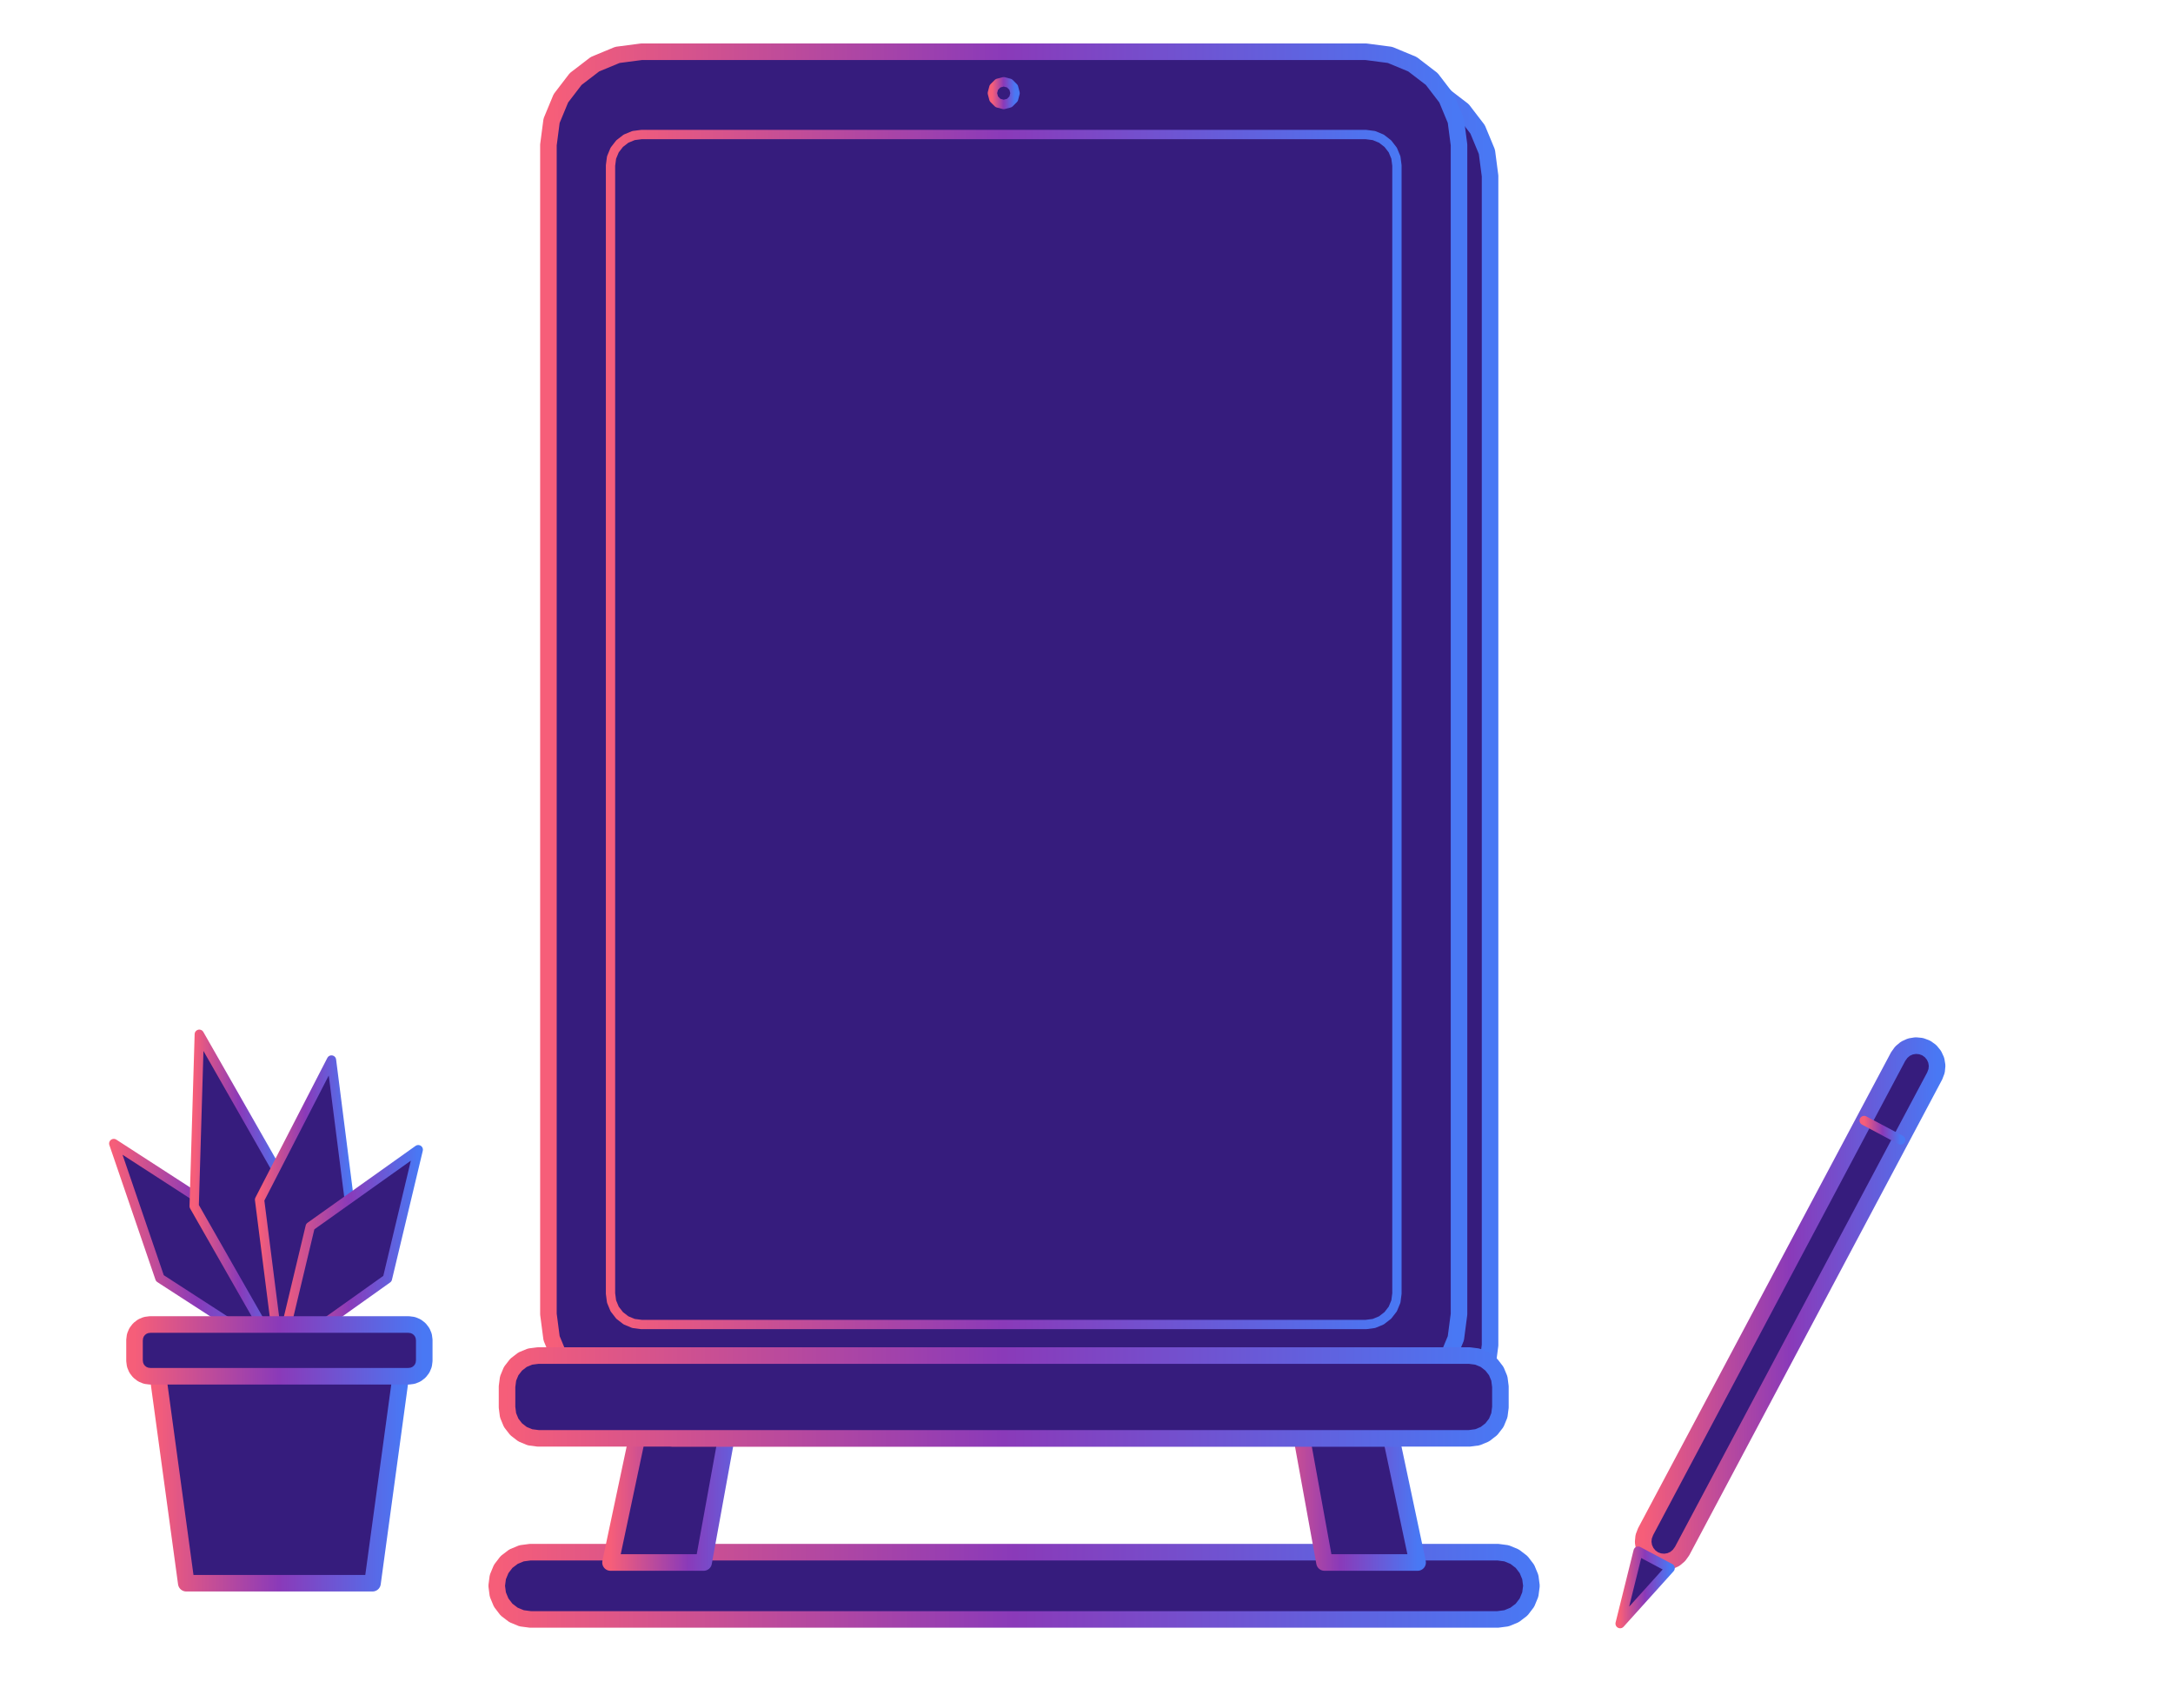
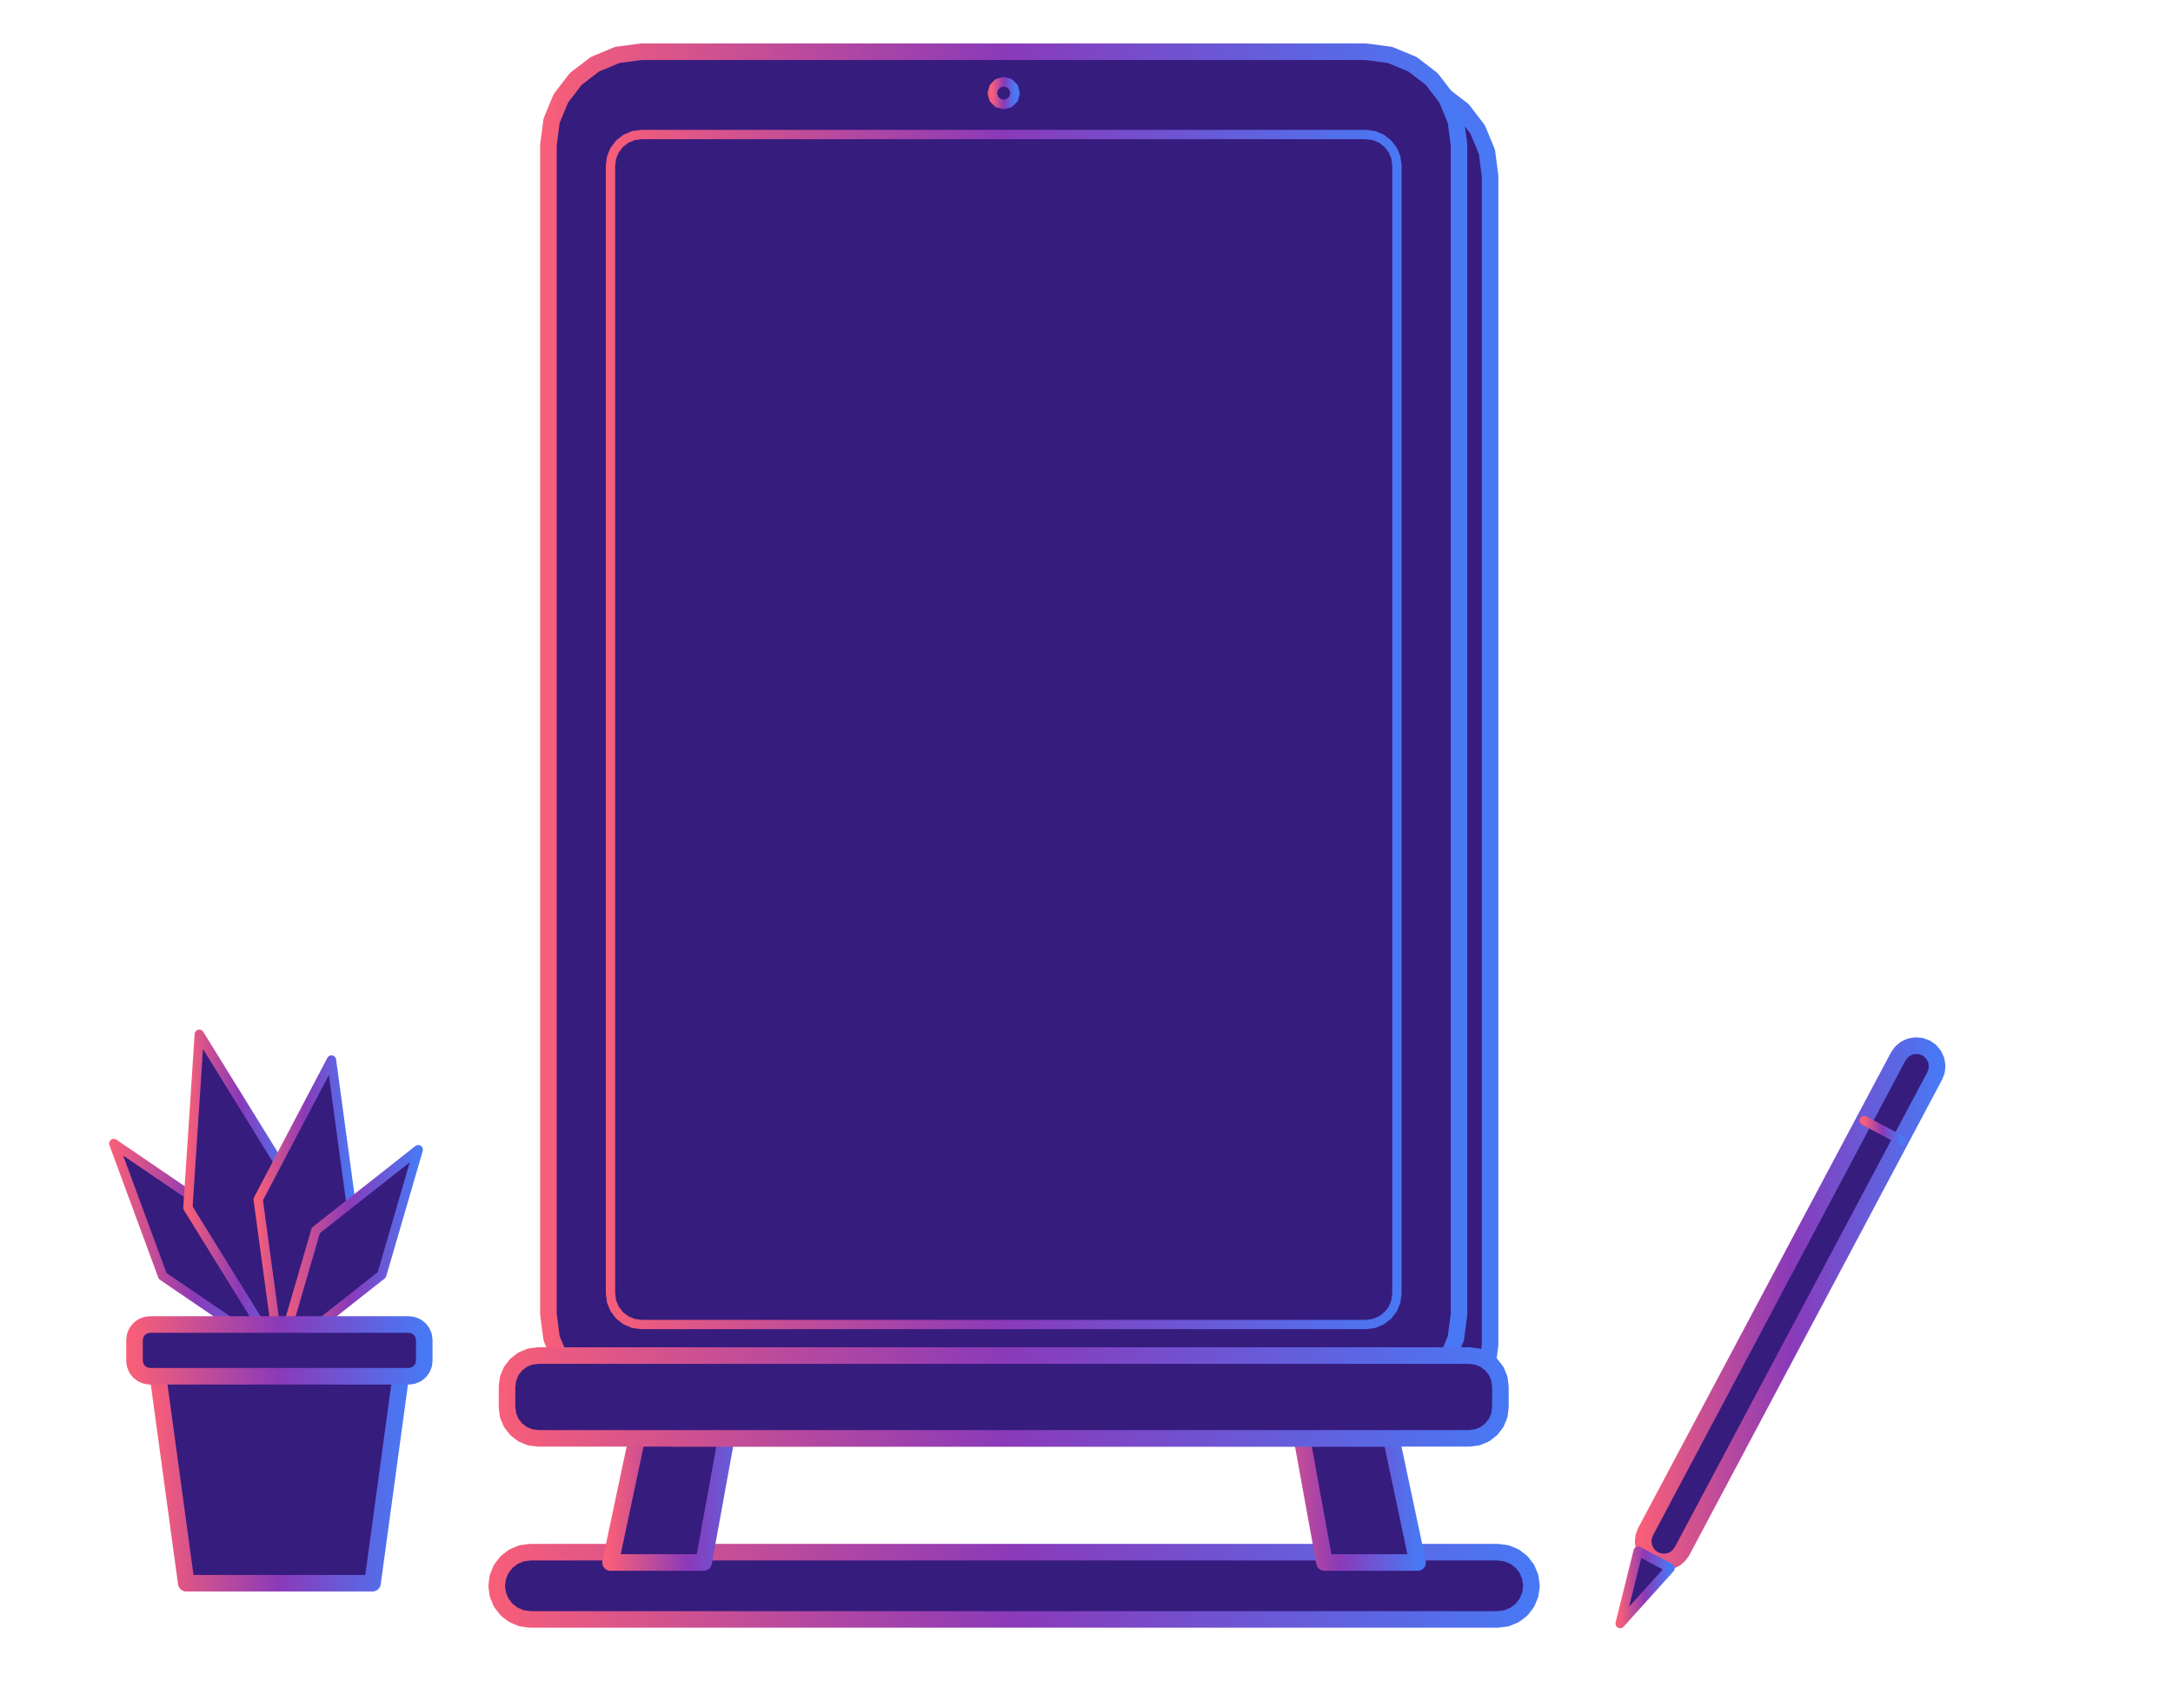
<svg xmlns="http://www.w3.org/2000/svg" viewBox="0 0 420 330">
  <defs>
    <linearGradient id="vaporwaveGrad" x1="0%" y1="0%" x2="100%" y2="0%">
      <stop offset="0%" stop-color="#f65e79" />
      <stop offset="50%" stop-color="#8a3ab9" />
      <stop offset="100%" stop-color="#4978f4" />
    </linearGradient>
  </defs>
  <path d="M 289.5,300.0 L 291.18,300.22 L 292.75,300.87 L 294.1,301.9 L 295.13,303.25 L 295.78,304.82 L 296.0,306.5 L 296.0,306.5 L 295.78,308.18 L 295.13,309.75 L 294.1,311.1 L 292.75,312.13 L 291.18,312.78 L 289.5,313.0 L 102.5,313.0 L 100.82,312.78 L 99.25,312.13 L 97.9,311.1 L 96.87,309.75 L 96.22,308.18 L 96.0,306.5 L 96.0,306.5 L 96.22,304.82 L 96.87,303.25 L 97.9,301.9 L 99.25,300.87 L 100.82,300.22 L 102.5,300.0 L 289.5,300.0" fill="#361c7d" fill-rule="nonzero" />
  <path d="M 289.5,300 L 291.18,300.22 L 292.75,300.87 L 294.1,301.9 L 295.13,303.25 L 295.78,304.82 L 296,306.5 L 296,306.5 L 295.78,308.18 L 295.13,309.75 L 294.1,311.1 L 292.75,312.13 L 291.18,312.78 L 289.5,313 L 102.5,313 L 100.82,312.78 L 99.25,312.13 L 97.9,311.1 L 96.87,309.75 L 96.22,308.18 L 96,306.5 L 96,306.5 L 96.22,304.82 L 96.87,303.25 L 97.9,301.9 L 99.25,300.87 L 100.82,300.22 L 102.5,300 Z" fill="none" stroke="url(#vaporwaveGrad)" stroke-width="3.2" stroke-linejoin="round" stroke-linecap="round" />
  <path d="M 132.0,236.0 L 148.0,236.0 L 136.0,302.0 L 118.0,302.0 L 132.0,236.0" fill="#361c7d" fill-rule="nonzero" />
  <path d="M 132,236 L 148,236 L 136,302 L 118,302 Z" fill="none" stroke="url(#vaporwaveGrad)" stroke-width="3.2" stroke-linejoin="round" stroke-linecap="round" />
  <path d="M 244.0,236.0 L 260.0,236.0 L 274.0,302.0 L 256.0,302.0 L 244.0,236.0" fill="#361c7d" fill-rule="nonzero" />
  <path d="M 244,236 L 260,236 L 274,302 L 256,302 Z" fill="none" stroke="url(#vaporwaveGrad)" stroke-width="3.2" stroke-linejoin="round" stroke-linecap="round" />
  <path d="M 270.0,16.0 L 274.66,16.61 L 279.0,18.41 L 282.73,21.27 L 285.59,25.0 L 287.39,29.34 L 288.0,34.0 L 288.0,260.0 L 287.39,264.66 L 285.59,269.0 L 282.73,272.73 L 279.0,275.59 L 274.66,277.39 L 270.0,278.0 L 130.0,278.0 L 125.34,277.39 L 121.0,275.59 L 117.27,272.73 L 114.41,269.0 L 112.61,264.66 L 112.0,260.0 L 112.0,34.0 L 112.61,29.34 L 114.41,25.0 L 117.27,21.27 L 121.0,18.41 L 125.34,16.61 L 130.0,16.0 L 270.0,16.0" fill="#361c7d" fill-rule="nonzero" />
  <path d="M 270,16 L 274.66,16.61 L 279,18.41 L 282.73,21.27 L 285.59,25 L 287.39,29.34 L 288,34 L 288,260 L 287.39,264.66 L 285.59,269 L 282.73,272.73 L 279,275.59 L 274.66,277.39 L 270,278 L 130,278 L 125.34,277.39 L 121,275.59 L 117.27,272.73 L 114.41,269 L 112.61,264.66 L 112,260 L 112,34 L 112.61,29.34 L 114.41,25 L 117.27,21.27 L 121,18.41 L 125.34,16.61 L 130,16 Z" fill="none" stroke="url(#vaporwaveGrad)" stroke-width="3.2" stroke-linejoin="round" stroke-linecap="round" />
  <path d="M 264.0,10.0 L 268.66,10.61 L 273.0,12.41 L 276.73,15.27 L 279.59,19.0 L 281.39,23.34 L 282.0,28.0 L 282.0,254.0 L 281.39,258.66 L 279.59,263.0 L 276.73,266.73 L 273.0,269.59 L 268.66,271.39 L 264.0,272.0 L 124.0,272.0 L 119.34,271.39 L 115.0,269.59 L 111.27,266.73 L 108.41,263.0 L 106.61,258.66 L 106.0,254.0 L 106.0,28.0 L 106.61,23.34 L 108.41,19.0 L 111.27,15.27 L 115.0,12.41 L 119.34,10.61 L 124.0,10.0 L 264.0,10.0" fill="#361c7d" fill-rule="nonzero" />
  <path d="M 264,10 L 268.66,10.61 L 273,12.41 L 276.73,15.27 L 279.59,19 L 281.39,23.34 L 282,28 L 282,254 L 281.39,258.66 L 279.59,263 L 276.73,266.73 L 273,269.59 L 268.66,271.39 L 264,272 L 124,272 L 119.34,271.39 L 115,269.59 L 111.27,266.73 L 108.41,263 L 106.61,258.66 L 106,254 L 106,28 L 106.61,23.34 L 108.41,19 L 111.27,15.27 L 115,12.41 L 119.34,10.61 L 124,10 Z" fill="none" stroke="url(#vaporwaveGrad)" stroke-width="3.2" stroke-linejoin="round" stroke-linecap="round" />
  <path d="M 264.0,26.0 L 265.55,26.2 L 267.0,26.8 L 268.24,27.76 L 269.2,29.0 L 269.8,30.45 L 270.0,32.0 L 270.0,250.0 L 269.8,251.55 L 269.2,253.0 L 268.24,254.24 L 267.0,255.2 L 265.55,255.8 L 264.0,256.0 L 124.0,256.0 L 122.45,255.8 L 121.0,255.2 L 119.76,254.24 L 118.8,253.0 L 118.2,251.55 L 118.0,250.0 L 118.0,32.0 L 118.2,30.45 L 118.8,29.0 L 119.76,27.76 L 121.0,26.8 L 122.45,26.2 L 124.0,26.0 L 264.0,26.0" fill="#361c7d" fill-rule="nonzero" />
  <path d="M 264,26 L 265.55,26.2 L 267,26.8 L 268.24,27.76 L 269.2,29 L 269.8,30.45 L 270,32 L 270,250 L 269.8,251.55 L 269.2,253 L 268.24,254.24 L 267,255.2 L 265.55,255.8 L 264,256 L 124,256 L 122.45,255.8 L 121,255.2 L 119.76,254.24 L 118.8,253 L 118.2,251.55 L 118,250 L 118,32 L 118.2,30.45 L 118.8,29 L 119.76,27.76 L 121,26.8 L 122.45,26.2 L 124,26 Z" fill="none" stroke="url(#vaporwaveGrad)" stroke-width="1.8" stroke-linejoin="round" stroke-linecap="round" />
  <path d="M 196.2,18.0 L 195.91,19.1 L 195.1,19.91 L 194.0,20.2 L 192.9,19.91 L 192.09,19.1 L 191.8,18.0 L 192.09,16.9 L 192.9,16.09 L 194.0,15.8 L 195.1,16.09 L 195.91,16.9 L 196.2,18.0" fill="#361c7d" fill-rule="nonzero" />
  <path d="M 196.2,18 L 195.91,19.1 L 195.1,19.91 L 194,20.2 L 192.9,19.91 L 192.09,19.1 L 191.8,18 L 192.09,16.9 L 192.9,16.09 L 194,15.8 L 195.1,16.09 L 195.91,16.9 L 196.2,18 Z" fill="none" stroke="url(#vaporwaveGrad)" stroke-width="1.8" stroke-linejoin="round" stroke-linecap="round" />
  <path d="M 284.0,262.0 L 285.55,262.2 L 287.0,262.8 L 288.24,263.76 L 289.2,265.0 L 289.8,266.45 L 290.0,268.0 L 290.0,272.0 L 289.8,273.55 L 289.2,275.0 L 288.24,276.24 L 287.0,277.2 L 285.55,277.8 L 284.0,278.0 L 104.0,278.0 L 102.45,277.8 L 101.0,277.2 L 99.76,276.24 L 98.8,275.0 L 98.2,273.55 L 98.0,272.0 L 98.0,268.0 L 98.2,266.45 L 98.8,265.0 L 99.76,263.76 L 101.0,262.8 L 102.45,262.2 L 104.0,262.0 L 284.0,262.0" fill="#361c7d" fill-rule="nonzero" />
  <path d="M 284,262 L 285.55,262.2 L 287,262.8 L 288.24,263.76 L 289.2,265 L 289.8,266.45 L 290,268 L 290,272 L 289.8,273.55 L 289.2,275 L 288.24,276.24 L 287,277.2 L 285.55,277.8 L 284,278 L 104,278 L 102.45,277.8 L 101,277.2 L 99.76,276.24 L 98.8,275 L 98.2,273.55 L 98,272 L 98,268 L 98.2,266.45 L 98.8,265 L 99.76,263.76 L 101,262.8 L 102.45,262.2 L 104,262 Z" fill="none" stroke="url(#vaporwaveGrad)" stroke-width="3.2" stroke-linejoin="round" stroke-linecap="round" />
  <path d="M 366.88,204.21 L 367.49,203.36 L 368.29,202.69 L 369.24,202.26 L 370.27,202.09 L 371.31,202.19 L 372.29,202.55 L 372.29,202.55 L 373.14,203.16 L 373.8,203.97 L 374.24,204.92 L 374.41,205.95 L 374.31,206.99 L 373.94,207.96 L 325.12,299.79 L 324.51,300.64 L 323.71,301.31 L 322.76,301.74 L 321.73,301.91 L 320.69,301.81 L 319.71,301.45 L 319.71,301.45 L 318.86,300.84 L 318.2,300.03 L 317.76,299.08 L 317.59,298.05 L 317.69,297.01 L 318.06,296.04 L 366.88,204.21" fill="#361c7d" fill-rule="nonzero" />
  <path d="M 366.88,204.21 L 367.49,203.36 L 368.29,202.69 L 369.24,202.26 L 370.27,202.09 L 371.31,202.19 L 372.29,202.55 L 372.29,202.55 L 373.14,203.16 L 373.8,203.97 L 374.24,204.92 L 374.41,205.95 L 374.31,206.99 L 373.94,207.96 L 325.12,299.79 L 324.51,300.64 L 323.71,301.31 L 322.76,301.74 L 321.73,301.91 L 320.69,301.81 L 319.71,301.45 L 319.71,301.45 L 318.86,300.84 L 318.2,300.03 L 317.76,299.08 L 317.59,298.05 L 317.69,297.01 L 318.06,296.04 Z" fill="none" stroke="url(#vaporwaveGrad)" stroke-width="3.2" stroke-linejoin="round" stroke-linecap="round" />
  <path d="M 316.62,299.8 L 313.14,313.81 L 322.8,303.09 L 316.62,299.8" fill="#361c7d" fill-rule="nonzero" />
  <path d="M 316.62,299.8 L 313.14,313.81 L 322.8,303.09 Z" fill="none" stroke="url(#vaporwaveGrad)" stroke-width="1.8" stroke-linejoin="round" stroke-linecap="round" />
  <path d="M 360.31,216.57 L 367.37,220.33" fill="#361c7d" fill-rule="nonzero" />
  <path d="M 360.31,216.57 L 367.37,220.33" fill="none" stroke="url(#vaporwaveGrad)" stroke-width="1.8" stroke-linejoin="round" stroke-linecap="round" />
-   <path d="M 54.0,262.0 L 30.9,247.05 L 21.99,221.02 L 45.08,235.97 L 54.0,262.0" fill="#361c7d" fill-rule="nonzero" />
-   <path d="M 54,262 L 30.9,247.05 L 21.99,221.02 L 45.08,235.97 Z" fill="none" stroke="url(#vaporwaveGrad)" stroke-width="1.8" stroke-linejoin="round" stroke-linecap="round" />
-   <path d="M 54.0,262.0 L 37.53,233.13 L 38.52,199.9 L 54.99,228.77 L 54.0,262.0" fill="#361c7d" fill-rule="nonzero" />
-   <path d="M 54,262 L 37.53,233.13 L 38.52,199.9 L 54.99,228.77 Z" fill="none" stroke="url(#vaporwaveGrad)" stroke-width="1.8" stroke-linejoin="round" stroke-linecap="round" />
-   <path d="M 54.0,262.0 L 50.17,231.88 L 64.07,204.88 L 67.9,235.0 L 54.0,262.0" fill="#361c7d" fill-rule="nonzero" />
-   <path d="M 54,262 L 50.17,231.88 L 64.07,204.88 L 67.9,235 Z" fill="none" stroke="url(#vaporwaveGrad)" stroke-width="1.8" stroke-linejoin="round" stroke-linecap="round" />
-   <path d="M 54.0,262.0 L 59.96,237.07 L 80.84,222.21 L 74.88,247.14 L 54.0,262.0" fill="#361c7d" fill-rule="nonzero" />
-   <path d="M 54,262 L 59.96,237.07 L 80.84,222.21 L 74.88,247.14 Z" fill="none" stroke="url(#vaporwaveGrad)" stroke-width="1.8" stroke-linejoin="round" stroke-linecap="round" />
+   <path d="M 54.0,262.0 L 31.44,246.63 L 21.99,221.02 L 44.55,236.39 L 54.0,262.0" fill="#361c7d" fill-rule="nonzero" />
+   <path d="M 54,262 L 31.44,246.63 L 21.99,221.02 L 44.55,236.39 Z" fill="none" stroke="url(#vaporwaveGrad)" stroke-width="1.8" stroke-linejoin="round" stroke-linecap="round" />
+   <path d="M 54.0,262.0 L 36.32,233.43 L 38.52,199.9 L 56.19,228.47 L 54.0,262.0" fill="#361c7d" fill-rule="nonzero" />
+   <path d="M 54,262 L 36.32,233.43 L 38.52,199.9 L 56.19,228.47 Z" fill="none" stroke="url(#vaporwaveGrad)" stroke-width="1.8" stroke-linejoin="round" stroke-linecap="round" />
+   <path d="M 54.0,262.0 L 49.9,231.83 L 64.07,204.88 L 68.17,235.05 L 54.0,262.0" fill="#361c7d" fill-rule="nonzero" />
+   <path d="M 54,262 L 49.9,231.83 L 64.07,204.88 L 68.17,235.05 Z" fill="none" stroke="url(#vaporwaveGrad)" stroke-width="1.8" stroke-linejoin="round" stroke-linecap="round" />
+   <path d="M 54.0,262.0 L 61.05,237.81 L 80.84,222.21 L 73.79,246.4 L 54.0,262.0" fill="#361c7d" fill-rule="nonzero" />
+   <path d="M 54,262 L 61.05,237.81 L 80.84,222.21 L 73.79,246.4 Z" fill="none" stroke="url(#vaporwaveGrad)" stroke-width="1.8" stroke-linejoin="round" stroke-linecap="round" />
  <path d="M 30.0,262.0 L 78.0,262.0 L 72.0,306.0 L 36.0,306.0 L 30.0,262.0" fill="#361c7d" fill-rule="nonzero" />
  <path d="M 30,262 L 78,262 L 72,306 L 36,306 Z" fill="none" stroke="url(#vaporwaveGrad)" stroke-width="3.2" stroke-linejoin="round" stroke-linecap="round" />
  <path d="M 79.0,256.0 L 79.78,256.1 L 80.5,256.4 L 81.12,256.88 L 81.6,257.5 L 81.9,258.22 L 82.0,259.0 L 82.0,263.0 L 81.9,263.78 L 81.6,264.5 L 81.12,265.12 L 80.5,265.6 L 79.78,265.9 L 79.0,266.0 L 29.0,266.0 L 28.22,265.9 L 27.5,265.6 L 26.88,265.12 L 26.4,264.5 L 26.1,263.78 L 26.0,263.0 L 26.0,259.0 L 26.1,258.22 L 26.4,257.5 L 26.88,256.88 L 27.5,256.4 L 28.22,256.1 L 29.0,256.0 L 79.0,256.0" fill="#361c7d" fill-rule="nonzero" />
  <path d="M 79,256 L 79.78,256.1 L 80.5,256.4 L 81.12,256.88 L 81.6,257.5 L 81.9,258.22 L 82,259 L 82,263 L 81.9,263.78 L 81.6,264.5 L 81.12,265.12 L 80.5,265.6 L 79.78,265.9 L 79,266 L 29,266 L 28.22,265.9 L 27.5,265.6 L 26.88,265.12 L 26.4,264.5 L 26.1,263.78 L 26,263 L 26,259 L 26.1,258.22 L 26.4,257.5 L 26.88,256.88 L 27.5,256.4 L 28.22,256.1 L 29,256 Z" fill="none" stroke="url(#vaporwaveGrad)" stroke-width="3.2" stroke-linejoin="round" stroke-linecap="round" />
</svg>
